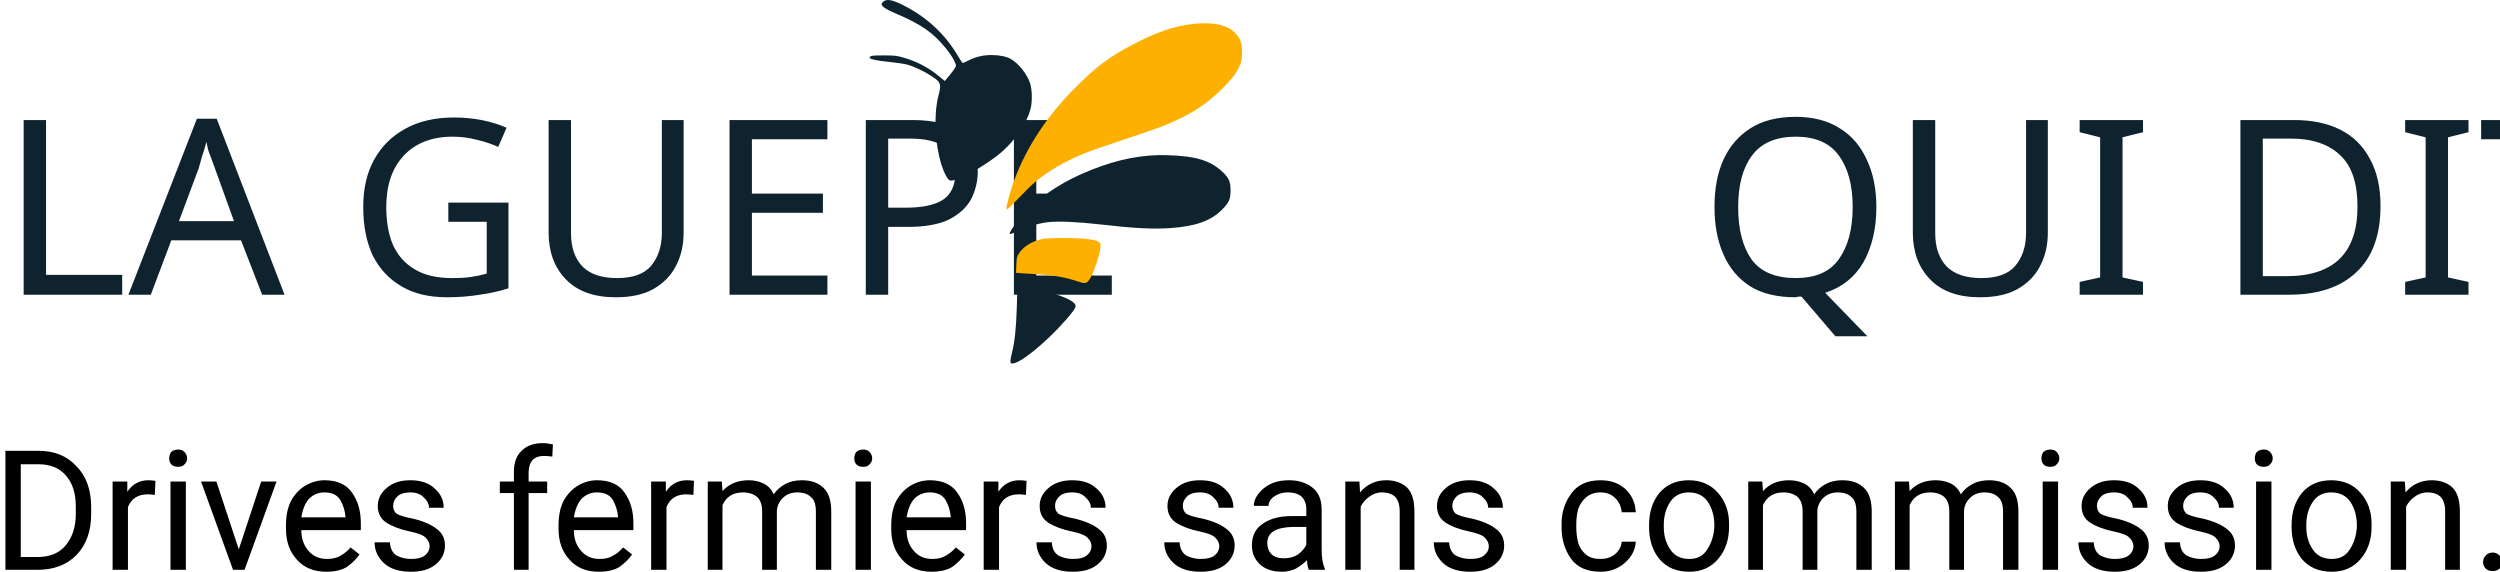
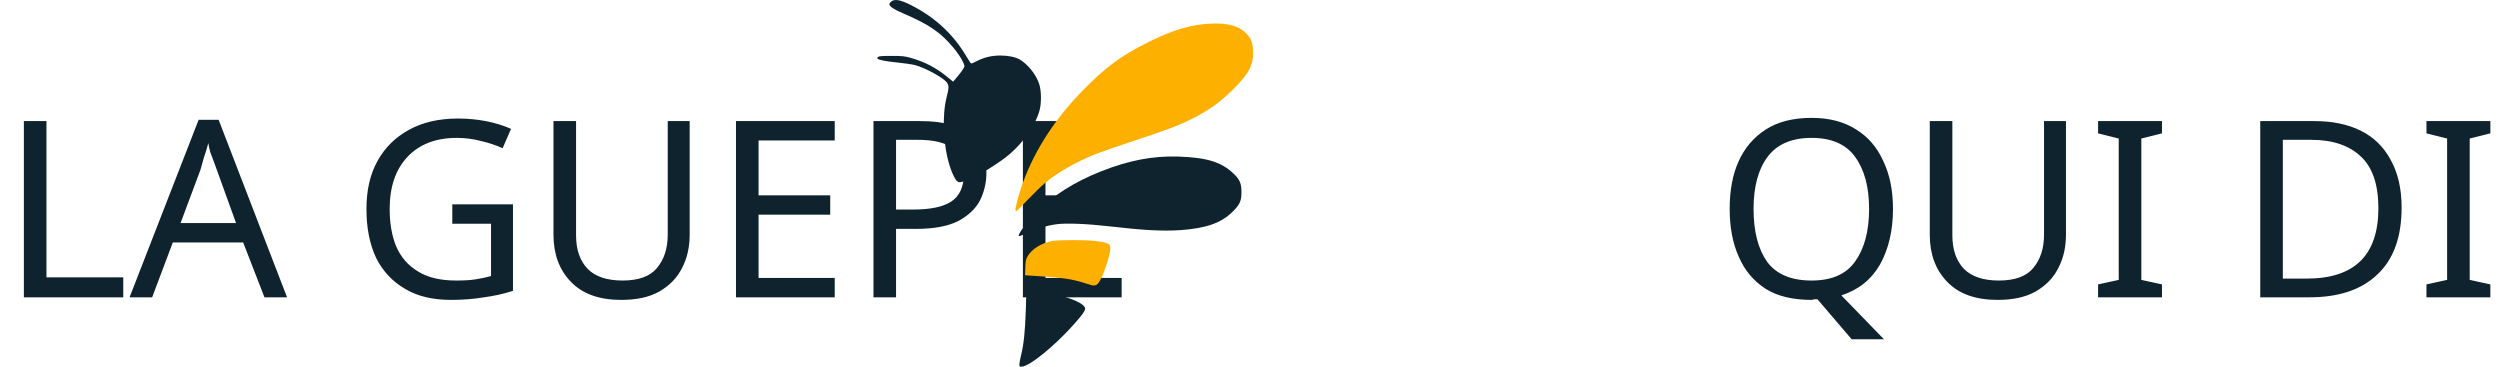
- <svg xmlns="http://www.w3.org/2000/svg" id="svg923" version="1.1" viewBox="0 0 61.054 13.953" height="52.737" width="230.756">
+ <svg xmlns="http://www.w3.org/2000/svg" id="svg923" version="1.1" viewBox="0 0 60.518 8.877" height="33.551" width="228.728">
  <defs id="defs917" />
  <g transform="translate(-1.222899,-166.0471)" id="layer1">
    <g id="g894" transform="translate(-6.937664,151.1426)">
      <text xml:space="preserve" style="font-style:normal;font-variant:normal;font-weight:normal;font-stretch:normal;font-size:5.981px;line-height:121%;font-family:Roboto;-inkscape-font-specification:'Roboto, Normal';text-align:start;letter-spacing:0px;word-spacing:0px;writing-mode:lr-tb;text-anchor:start;fill:#0e232e;fill-opacity:1;stroke:none;stroke-width:0.199px;stroke-linecap:butt;stroke-linejoin:miter;stroke-opacity:1" x="8.161" y="22.101" id="text830">
        <tspan id="tspan828" x="8.161" y="22.101" style="font-style:normal;font-variant:normal;font-weight:normal;font-stretch:normal;font-family:'Long Haired Freaky People';-inkscape-font-specification:'Long Haired Freaky People';fill:#0e232e;stroke-width:0.199px">LA GUEPE         QUI DIT <tspan style="fill:#feb000;fill-opacity:1;stroke-width:0.199px" id="tspan1064">NIET</tspan> !</tspan>
      </text>
      <g id="g1062" transform="matrix(0.0668338,0,0,0.0668338,47.96308,21.27361)">
        <path id="path1055" d="m -226.322,36.601 c 0,-0.507 0.293,-2.049 0.65,-3.425 0.902,-3.47 1.444,-8.701 1.671,-16.12 l 0.193,-6.312 3.809,0.041 c 4.51,0.049 7.363,0.5 11.14,1.762 4.064,1.358 6.35,2.78 6.35,3.949 0,0.8 -1.051,2.279 -3.899,5.488 -7.189,8.099 -16.375,15.54 -19.184,15.54 -0.657,0 -0.73,-0.092 -0.73,-0.923 z" style="fill:#0e232e;stroke-width:0.265" />
        <path id="path1053" d="m -200.261,7.965 c -0.291,-0.071 -1.607,-0.472 -2.924,-0.891 -3.77,-1.2 -8.102,-1.874 -14.274,-2.224 -1.455,-0.082 -3.581,-0.219 -4.725,-0.305 l -2.079,-0.155 0.096,-2.814 c 0.085,-2.487 0.18,-2.957 0.815,-4.04 1.573,-2.684 4.928,-4.767 8.934,-5.547 2.213,-0.431 12.23,-0.433 15.61,-0.002 5.327,0.678 5.749,0.99 5.289,3.901 -0.352,2.225 -2.059,7.421 -3.129,9.525 -1.292,2.541 -1.901,2.97 -3.615,2.553 z" style="fill:#feb000;fill-opacity:1;stroke-width:0.265" />
        <path id="path1051" d="m -226.587,-9.955 c 0,-0.935 3.458,-5.486 6.468,-8.513 6.075,-6.109 13.643,-10.896 23.298,-14.736 9.992,-3.974 18.772,-5.671 27.914,-5.392 10.426,0.318 15.793,1.972 20.204,6.229 2.236,2.157 2.809,3.515 2.812,6.67 0.003,3.172 -0.569,4.457 -3.119,7.008 -4.168,4.169 -9.698,6.115 -19.18,6.753 -6.196,0.416 -13.297,0.033 -25.455,-1.373 -8.201,-0.949 -15.709,-1.248 -19.251,-0.767 -3.721,0.505 -7.276,1.62 -12.168,3.815 -1.171,0.526 -1.521,0.596 -1.521,0.307 z" style="fill:#0e232e;stroke-width:0.265" />
        <path id="path1049" d="m -227.752,-19.056 c -0.195,-0.316 0.742,-4.147 1.855,-7.582 4.064,-12.547 11.735,-24.835 22.183,-35.536 8.626,-8.835 13.833,-12.704 23.959,-17.8 8.9,-4.479 15.827,-6.521 23.019,-6.783 6.029,-0.22 9.883,0.856 12.523,3.496 1.73,1.73 2.359,3.251 2.505,6.058 0.275,5.297 -1.261,8.328 -7.257,14.325 -6.051,6.051 -12.103,9.847 -21.936,13.757 -1.741,0.692 -7.928,2.833 -13.748,4.756 -5.821,1.924 -12.012,4.062 -13.758,4.753 -7.359,2.909 -14.054,6.727 -18.787,10.712 -1.19,1.002 -3.932,3.678 -6.093,5.945 -2.161,2.267 -4.018,4.123 -4.127,4.123 -0.109,0 -0.261,-0.101 -0.337,-0.223 z" style="fill:#feb000;fill-opacity:1;stroke-width:0.265" />
        <path id="path1045" d="m -248.769,-29.574 c -0.759,-0.532 -1.925,-2.867 -2.772,-5.554 -2.396,-7.6 -2.866,-18.317 -1.101,-25.112 0.785,-3.022 0.814,-3.97 0.152,-5.055 -1.01,-1.656 -8.02,-5.517 -11.685,-6.436 -1.101,-0.276 -3.989,-0.697 -6.418,-0.937 -4.217,-0.415 -6.873,-0.948 -7.177,-1.441 -0.077,-0.125 0.055,-0.39 0.294,-0.588 0.329,-0.273 1.5,-0.359 4.826,-0.354 3.926,0.006 4.658,0.081 6.921,0.708 5.032,1.396 9.234,3.578 13.32,6.921 l 2.092,1.711 1.702,-2.027 c 0.936,-1.115 1.89,-2.41 2.12,-2.878 0.406,-0.827 0.391,-0.906 -0.535,-2.778 -0.524,-1.06 -1.891,-3.058 -3.037,-4.441 -4.778,-5.764 -8.903,-8.586 -18.589,-12.72 -3.209,-1.369 -4.763,-2.429 -4.763,-3.248 0,-0.219 0.327,-0.657 0.728,-0.975 1.203,-0.953 3.171,-0.616 6.764,1.158 8.808,4.349 15.682,10.672 20.445,18.809 0.815,1.392 1.593,2.532 1.728,2.532 0.135,0 1.09,-0.425 2.122,-0.945 2.66,-1.34 5.347,-1.967 8.406,-1.962 2.914,0.004 5.494,0.534 7.051,1.447 2.965,1.738 6.005,5.594 7.058,8.954 0.763,2.433 0.813,6.834 0.109,9.439 -1.397,5.167 -5.504,11.229 -10.623,15.682 -3.971,3.455 -12.393,8.604 -16.007,9.786 -2.111,0.691 -2.521,0.73 -3.132,0.302 z" style="fill:#0e232e;stroke-width:0.265" />
      </g>
-       <text xml:space="preserve" style="font-style:normal;font-variant:normal;font-weight:normal;font-stretch:normal;font-size:4.083px;line-height:121%;font-family:Roboto;-inkscape-font-specification:'Roboto, Normal';font-variant-ligatures:normal;font-variant-caps:normal;font-variant-numeric:normal;font-feature-settings:normal;text-align:start;letter-spacing:0px;word-spacing:0px;writing-mode:lr-tb;text-anchor:start;fill:#000000;fill-opacity:1;stroke:none;stroke-width:0.255px;stroke-linecap:butt;stroke-linejoin:miter;stroke-opacity:1" x="7.948" y="28.818" id="text1232">
-         <tspan x="7.948" y="28.818" style="stroke-width:0.255px" id="tspan1234">Drives fermiers sans commission.</tspan>
-         <tspan x="7.948" y="33.759" style="stroke-width:0.255px" id="tspan1238" />
-       </text>
+       <text xml:space="preserve" style="font-style:normal;font-variant:normal;font-weight:normal;font-stretch:normal;font-size:4.083px;line-height:121%;font-family:Roboto;-inkscape-font-specification:'Roboto, Normal';font-variant-ligatures:normal;font-variant-caps:normal;font-variant-numeric:normal;font-feature-settings:normal;text-align:start;letter-spacing:0px;word-spacing:0px;writing-mode:lr-tb;text-anchor:start;fill:#000000;fill-opacity:1;stroke:none;stroke-width:0.255px;stroke-linecap:butt;stroke-linejoin:miter;stroke-opacity:1" x="7.948" y="28.818" id="text1232" />
    </g>
  </g>
</svg>
